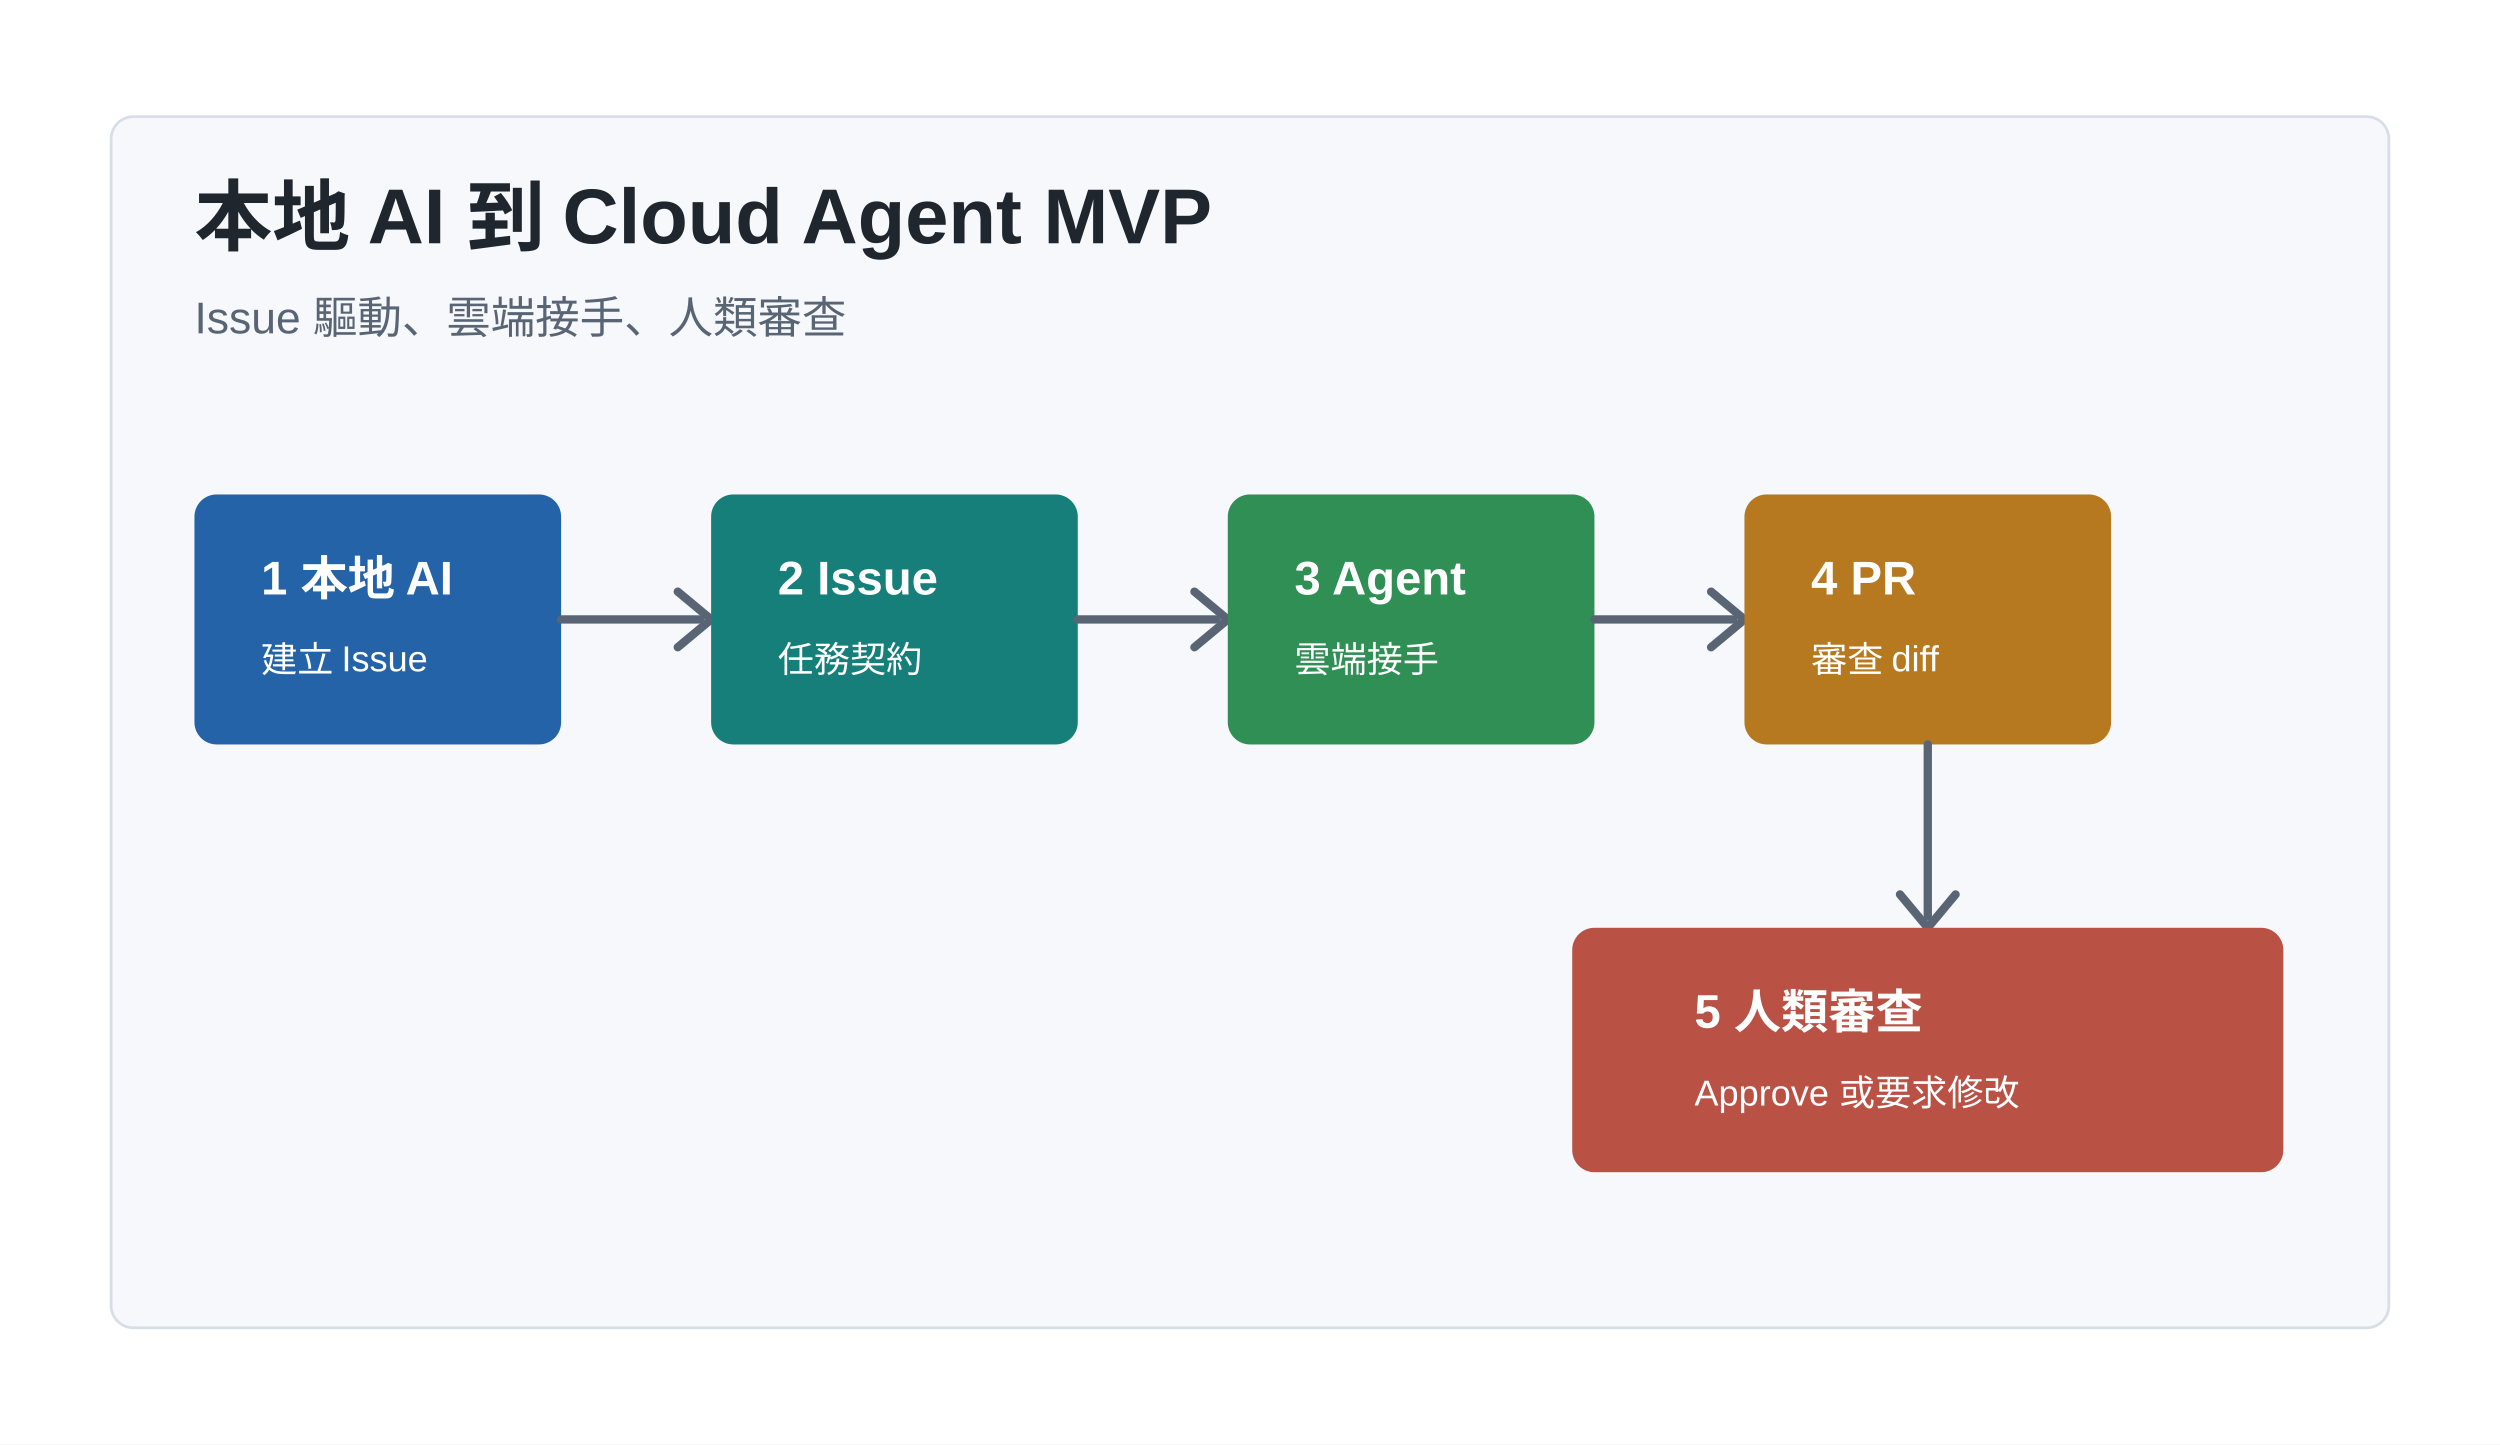
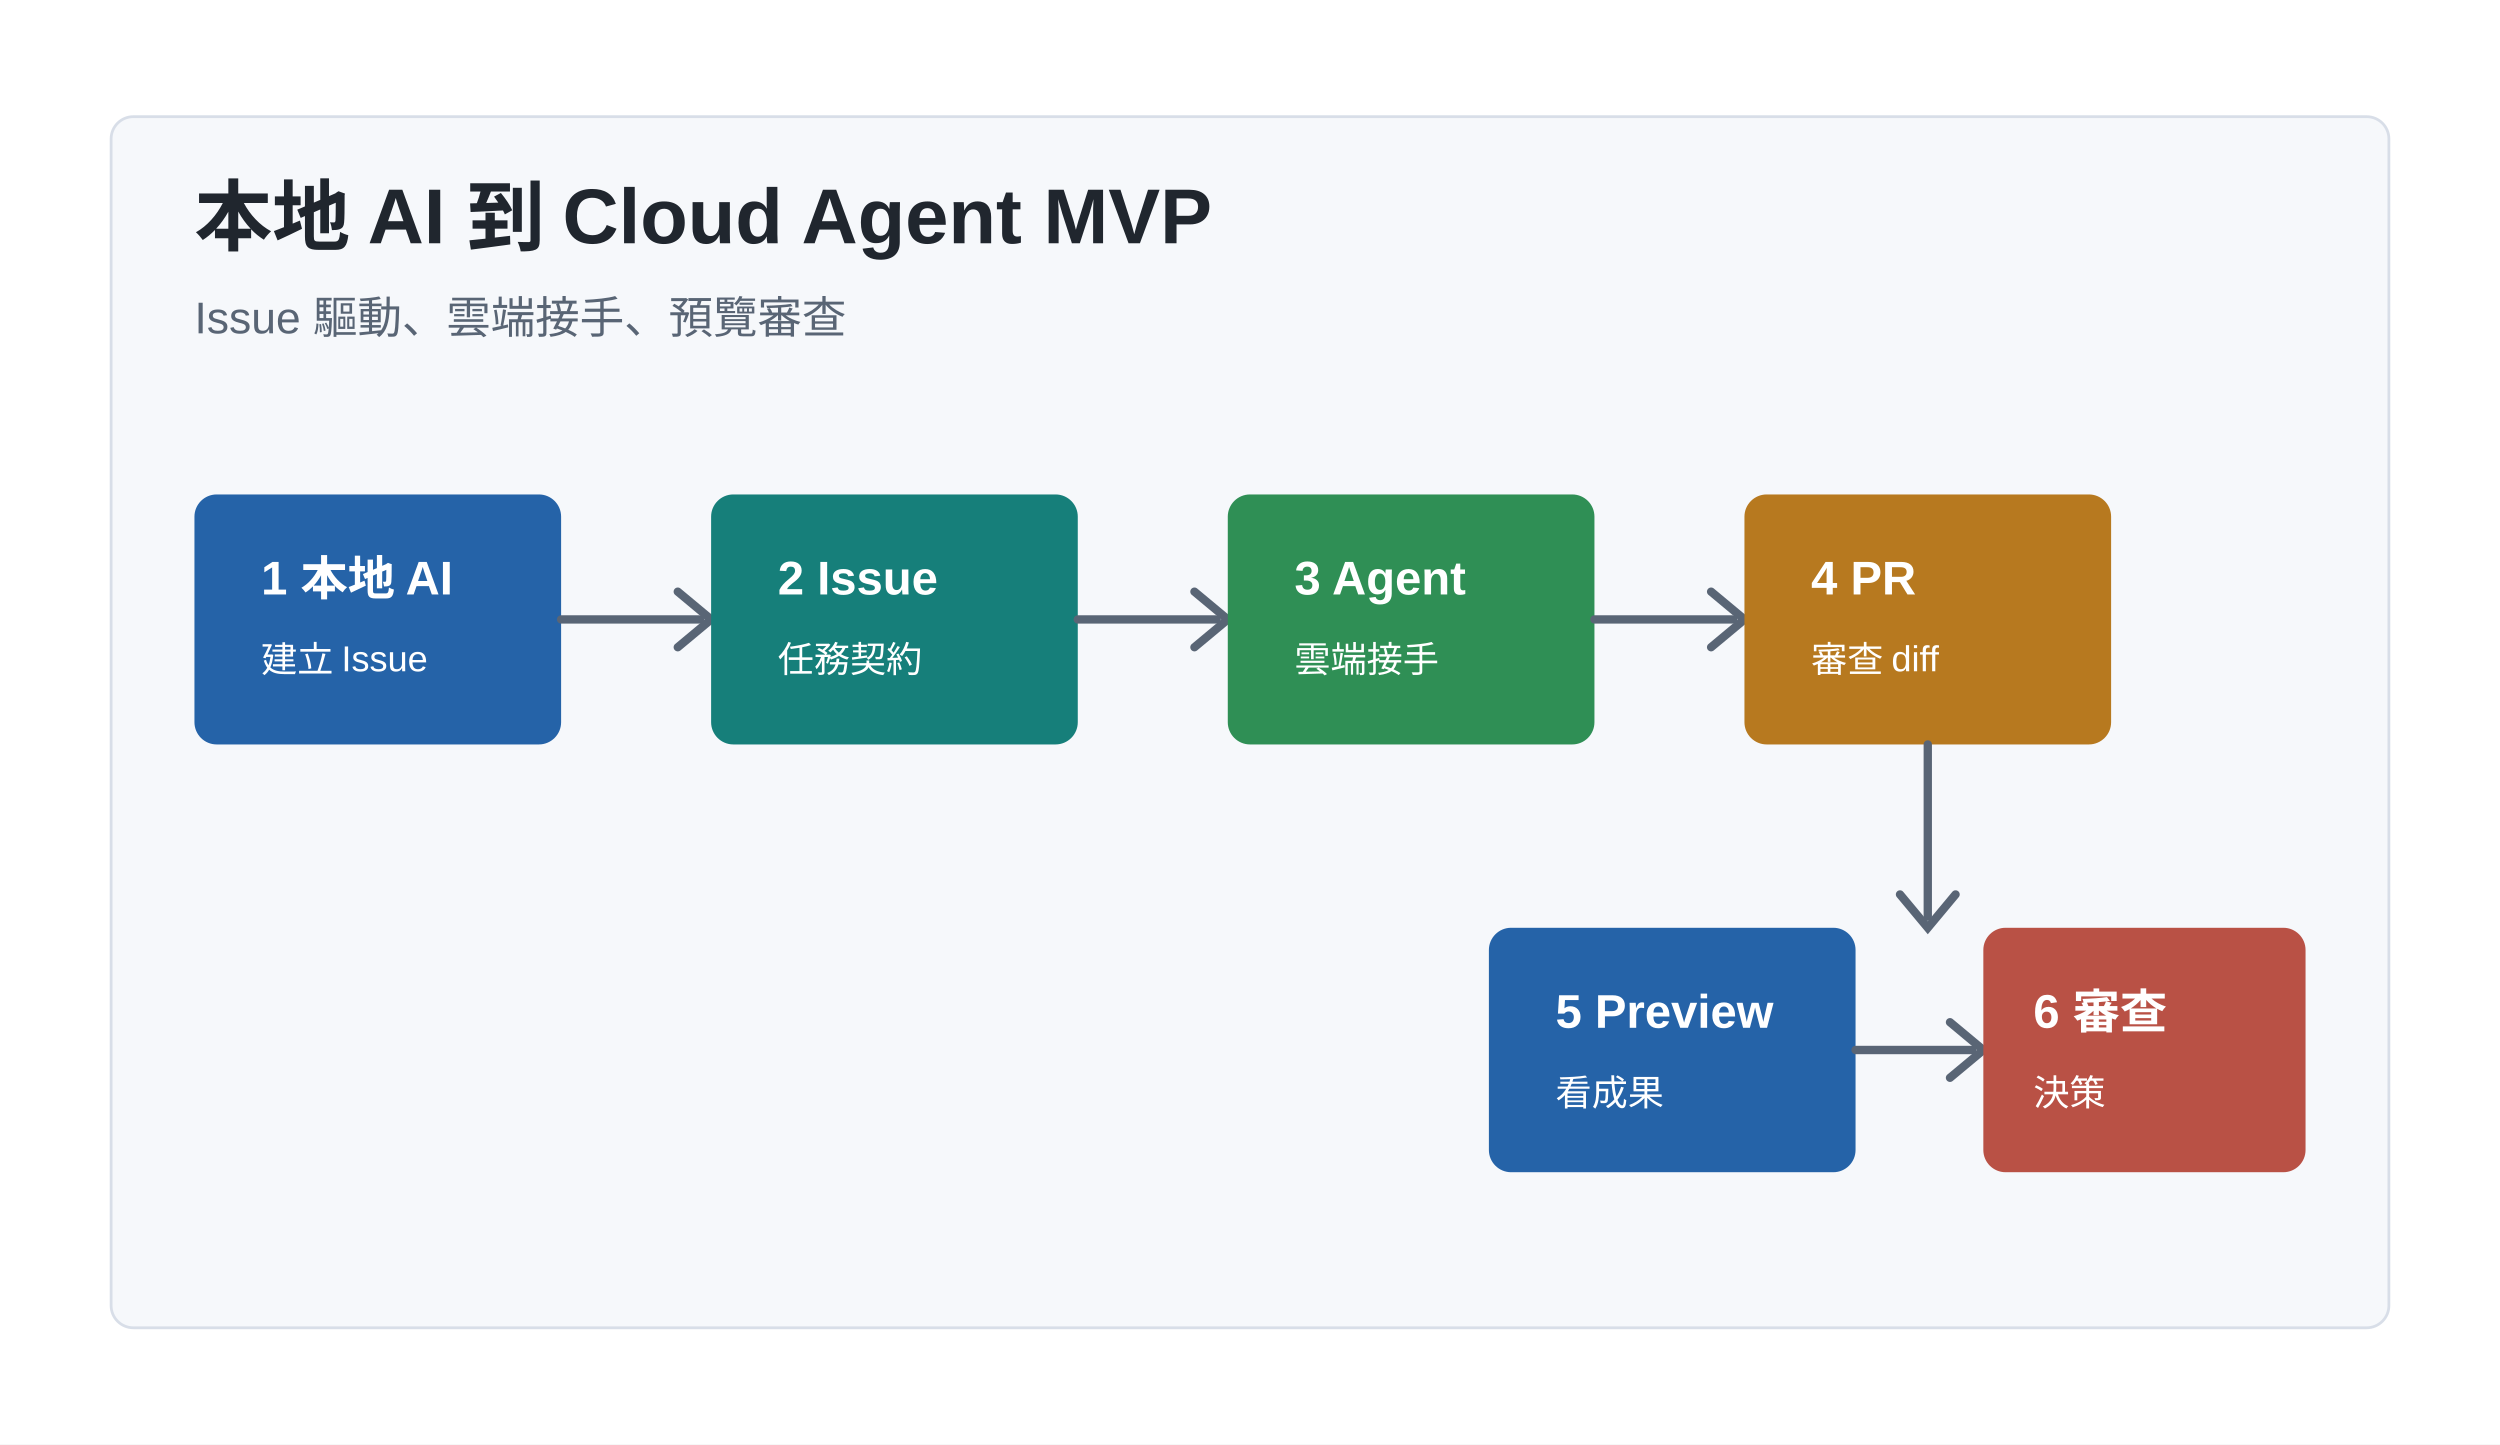
<svg xmlns="http://www.w3.org/2000/svg" width="900" height="520" viewBox="0 0 900 520" role="img" aria-labelledby="title desc">
  <rect width="900" height="520" fill="#ffffff" />
  <rect x="40" y="42" width="820" height="436" rx="8" fill="#f6f8fb" stroke="#d8dee8" />
  <text x="70" y="88" fill="#20262e" font-family="Segoe UI, Microsoft JhengHei, Arial, sans-serif" font-size="28" font-weight="700">本地 AI 到 Cloud Agent MVP</text>
-   <text x="70" y="120" fill="#596575" font-family="Segoe UI, Microsoft JhengHei, Arial, sans-serif" font-size="16">Issue 驅動、雲端接手、人類審查</text>
+   <text x="70" y="120" fill="#596575" font-family="Segoe UI, Microsoft JhengHei, Arial, sans-serif" font-size="16">Issue 驅動、雲端接手、預覽審查</text>
  <g font-family="Segoe UI, Microsoft JhengHei, Arial, sans-serif">
    <rect x="70" y="178" width="132" height="90" rx="8" fill="#2563a8" />
    <text x="94" y="214" fill="#ffffff" font-size="17" font-weight="700">1 本地 AI</text>
    <text x="94" y="242" fill="#ffffff" font-size="13">建立 Issue</text>
    <path d="M202 223 H252" stroke="#596575" stroke-width="3" stroke-linecap="round" />
    <path d="M244 213 L256 223 L244 233" fill="none" stroke="#596575" stroke-width="3" stroke-linecap="round" />
    <rect x="256" y="178" width="132" height="90" rx="8" fill="#167f7a" />
    <text x="280" y="214" fill="#ffffff" font-size="17" font-weight="700">2 Issue</text>
    <text x="280" y="242" fill="#ffffff" font-size="13">任務契約</text>
    <path d="M388 223 H438" stroke="#596575" stroke-width="3" stroke-linecap="round" />
    <path d="M430 213 L442 223 L430 233" fill="none" stroke="#596575" stroke-width="3" stroke-linecap="round" />
    <rect x="442" y="178" width="132" height="90" rx="8" fill="#2f8f55" />
    <text x="466" y="214" fill="#ffffff" font-size="17" font-weight="700">3 Agent</text>
    <text x="466" y="242" fill="#ffffff" font-size="13">雲端接手</text>
    <path d="M574 223 H624" stroke="#596575" stroke-width="3" stroke-linecap="round" />
    <path d="M616 213 L628 223 L616 233" fill="none" stroke="#596575" stroke-width="3" stroke-linecap="round" />
    <rect x="628" y="178" width="132" height="90" rx="8" fill="#b7791f" />
    <text x="652" y="214" fill="#ffffff" font-size="17" font-weight="700">4 PR</text>
    <text x="652" y="242" fill="#ffffff" font-size="13">審查 diff</text>
    <path d="M694 268 V330" stroke="#596575" stroke-width="3" stroke-linecap="round" />
    <path d="M684 322 L694 334 L704 322" fill="none" stroke="#596575" stroke-width="3" stroke-linecap="round" />
-     <rect x="566" y="334" width="256" height="88" rx="8" fill="#b95145" />
-     <text x="610" y="370" fill="#ffffff" font-size="17" font-weight="700">5 人類審查</text>
-     <text x="610" y="398" fill="#ffffff" font-size="13">Approve 或要求修改</text>
+     <rect x="536" y="334" width="132" height="88" rx="8" fill="#2563a8" />
+     <text x="560" y="370" fill="#ffffff" font-size="17" font-weight="700">5 Preview</text>
+     <text x="560" y="398" fill="#ffffff" font-size="13">看成果</text>
+     <path d="M668 378 H710" stroke="#596575" stroke-width="3" stroke-linecap="round" />
+     <path d="M702 368 L714 378 L702 388" fill="none" stroke="#596575" stroke-width="3" stroke-linecap="round" />
+     <rect x="714" y="334" width="116" height="88" rx="8" fill="#b95145" />
+     <text x="732" y="370" fill="#ffffff" font-size="17" font-weight="700">6 審查</text>
+     <text x="732" y="398" fill="#ffffff" font-size="13">決策</text>
  </g>
</svg>
